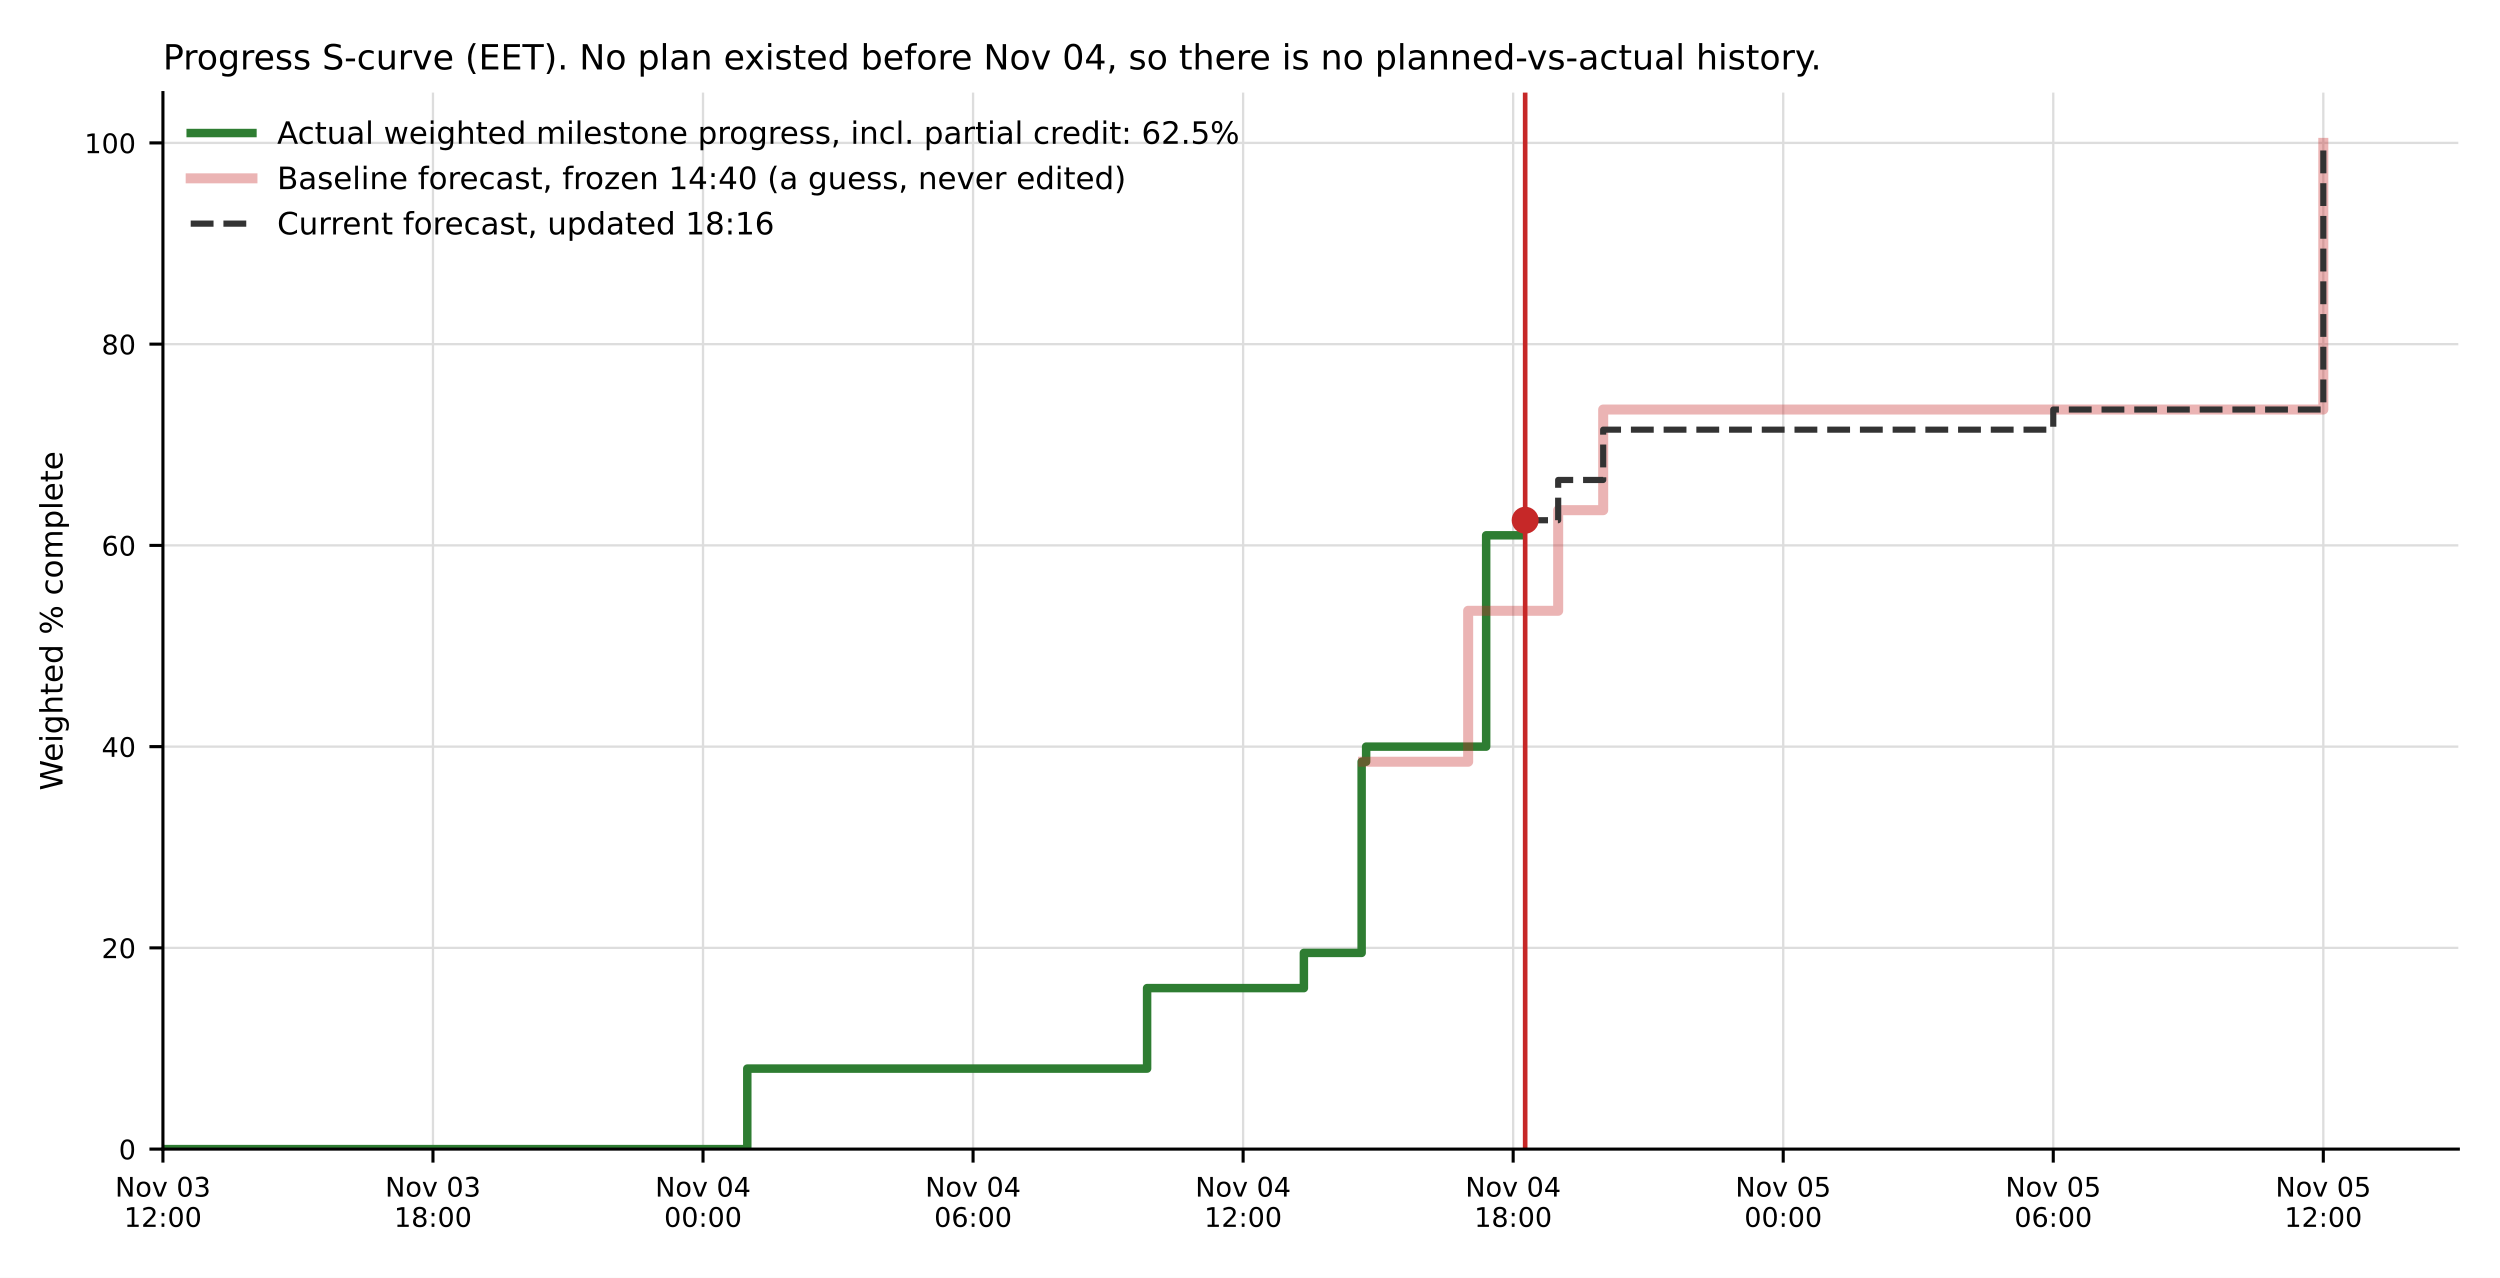
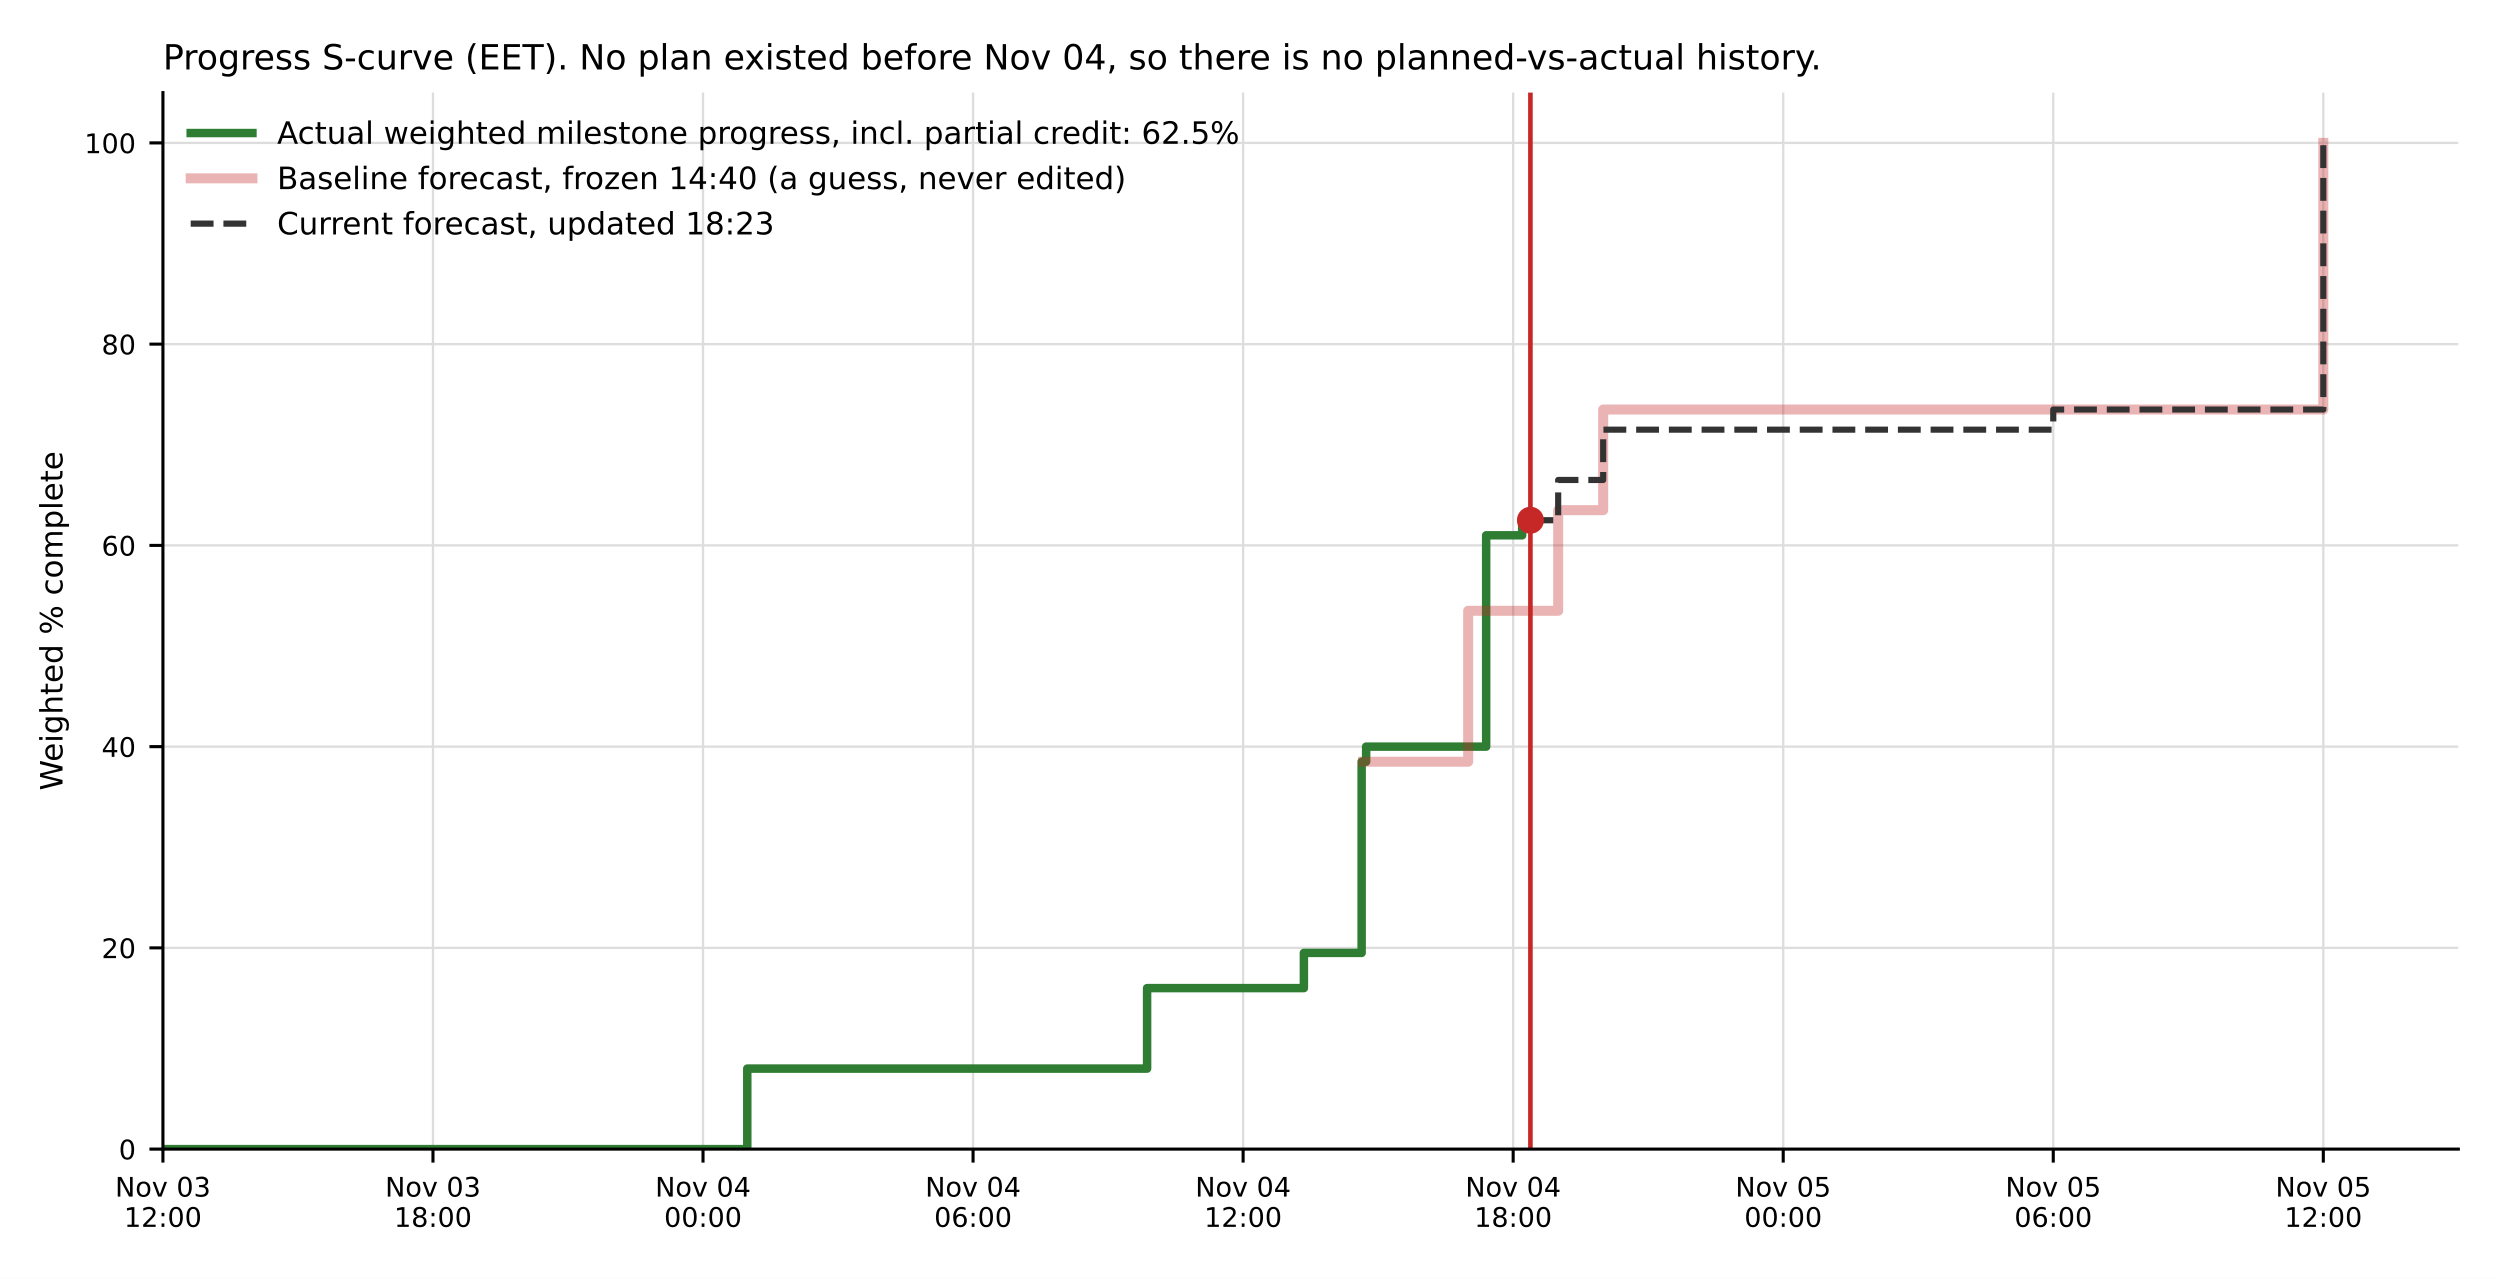
<svg xmlns="http://www.w3.org/2000/svg" xmlns:xlink="http://www.w3.org/1999/xlink" width="648pt" height="331.2pt" viewBox="0 0 648 331.2" version="1.1">
  <defs>
    <style type="text/css">*{stroke-linejoin: round; stroke-linecap: butt}</style>
  </defs>
  <g id="figure_1">
    <g id="patch_1">
      <path d="M 0 331.2  L 648 331.2  L 648 0  L 0 0  z " style="fill: #ffffff" />
    </g>
    <g id="axes_1">
      <g id="patch_2">
        <path d="M 42.23 297.848  L 637.2 297.848  L 637.2 24  L 42.23 24  z " style="fill: #ffffff" />
      </g>
      <g id="matplotlib.axis_1">
        <g id="xtick_1">
          <g id="line2d_1">
-             <path d="M 42.23 297.848  L 42.23 24  " clip-path="url(#p42489b43e3)" style="fill: none; stroke: #dddddd; stroke-width: 0.6; stroke-linecap: square" />
+             <path d="M 42.23 297.848  L 42.23 24  " clip-path="url(#pbb3fa59795)" style="fill: none; stroke: #dddddd; stroke-width: 0.6; stroke-linecap: square" />
          </g>
          <g id="line2d_2">
            <defs>
-               <path id="m73a1655e17" d="M 0 0  L 0 3.5  " style="stroke: #000000; stroke-width: 0.8" />
+               <path id="m3d7a621f87" d="M 0 0  L 0 3.5  " style="stroke: #000000; stroke-width: 0.8" />
            </defs>
            <g>
-               <use xlink:href="#m73a1655e17" x="42.23" y="297.848" style="stroke: #000000; stroke-width: 0.8" />
+               <use xlink:href="#m3d7a621f87" x="42.23" y="297.848" style="stroke: #000000; stroke-width: 0.8" />
            </g>
          </g>
          <g id="text_1">
            <text style="font-size: 7px; font-family: 'DejaVu Sans'" transform="translate(29.83234 310.1669)">Nov 03</text>
            <text style="font-size: 7px; font-family: 'DejaVu Sans'" transform="translate(32.14344 318.0054)">12:00</text>
          </g>
        </g>
        <g id="xtick_2">
          <g id="line2d_3">
-             <path d="M 112.226 297.848  L 112.226 24  " clip-path="url(#p42489b43e3)" style="fill: none; stroke: #dddddd; stroke-width: 0.6; stroke-linecap: square" />
+             <path d="M 112.226 297.848  L 112.226 24  " clip-path="url(#pbb3fa59795)" style="fill: none; stroke: #dddddd; stroke-width: 0.6; stroke-linecap: square" />
          </g>
          <g id="line2d_4">
            <g>
-               <use xlink:href="#m73a1655e17" x="112.226" y="297.848" style="stroke: #000000; stroke-width: 0.8" />
+               <use xlink:href="#m3d7a621f87" x="112.226" y="297.848" style="stroke: #000000; stroke-width: 0.8" />
            </g>
          </g>
          <g id="text_2">
            <text style="font-size: 7px; font-family: 'DejaVu Sans'" transform="translate(99.82881 310.1669)">Nov 03</text>
            <text style="font-size: 7px; font-family: 'DejaVu Sans'" transform="translate(102.1399 318.0054)">18:00</text>
          </g>
        </g>
        <g id="xtick_3">
          <g id="line2d_5">
-             <path d="M 182.223 297.848  L 182.223 24  " clip-path="url(#p42489b43e3)" style="fill: none; stroke: #dddddd; stroke-width: 0.6; stroke-linecap: square" />
+             <path d="M 182.223 297.848  L 182.223 24  " clip-path="url(#pbb3fa59795)" style="fill: none; stroke: #dddddd; stroke-width: 0.6; stroke-linecap: square" />
          </g>
          <g id="line2d_6">
            <g>
-               <use xlink:href="#m73a1655e17" x="182.223" y="297.848" style="stroke: #000000; stroke-width: 0.8" />
+               <use xlink:href="#m3d7a621f87" x="182.223" y="297.848" style="stroke: #000000; stroke-width: 0.8" />
            </g>
          </g>
          <g id="text_3">
            <text style="font-size: 7px; font-family: 'DejaVu Sans'" transform="translate(169.8253 310.1669)">Nov 04</text>
            <text style="font-size: 7px; font-family: 'DejaVu Sans'" transform="translate(172.1364 318.0054)">00:00</text>
          </g>
        </g>
        <g id="xtick_4">
          <g id="line2d_7">
-             <path d="M 252.219 297.848  L 252.219 24  " clip-path="url(#p42489b43e3)" style="fill: none; stroke: #dddddd; stroke-width: 0.6; stroke-linecap: square" />
+             <path d="M 252.219 297.848  L 252.219 24  " clip-path="url(#pbb3fa59795)" style="fill: none; stroke: #dddddd; stroke-width: 0.6; stroke-linecap: square" />
          </g>
          <g id="line2d_8">
            <g>
-               <use xlink:href="#m73a1655e17" x="252.219" y="297.848" style="stroke: #000000; stroke-width: 0.8" />
+               <use xlink:href="#m3d7a621f87" x="252.219" y="297.848" style="stroke: #000000; stroke-width: 0.8" />
            </g>
          </g>
          <g id="text_4">
            <text style="font-size: 7px; font-family: 'DejaVu Sans'" transform="translate(239.8218 310.1669)">Nov 04</text>
            <text style="font-size: 7px; font-family: 'DejaVu Sans'" transform="translate(242.1328 318.0054)">06:00</text>
          </g>
        </g>
        <g id="xtick_5">
          <g id="line2d_9">
-             <path d="M 322.216 297.848  L 322.216 24  " clip-path="url(#p42489b43e3)" style="fill: none; stroke: #dddddd; stroke-width: 0.6; stroke-linecap: square" />
+             <path d="M 322.216 297.848  L 322.216 24  " clip-path="url(#pbb3fa59795)" style="fill: none; stroke: #dddddd; stroke-width: 0.6; stroke-linecap: square" />
          </g>
          <g id="line2d_10">
            <g>
-               <use xlink:href="#m73a1655e17" x="322.216" y="297.848" style="stroke: #000000; stroke-width: 0.8" />
+               <use xlink:href="#m3d7a621f87" x="322.216" y="297.848" style="stroke: #000000; stroke-width: 0.8" />
            </g>
          </g>
          <g id="text_5">
            <text style="font-size: 7px; font-family: 'DejaVu Sans'" transform="translate(309.8182 310.1669)">Nov 04</text>
            <text style="font-size: 7px; font-family: 'DejaVu Sans'" transform="translate(312.1293 318.0054)">12:00</text>
          </g>
        </g>
        <g id="xtick_6">
          <g id="line2d_11">
-             <path d="M 392.212 297.848  L 392.212 24  " clip-path="url(#p42489b43e3)" style="fill: none; stroke: #dddddd; stroke-width: 0.6; stroke-linecap: square" />
+             <path d="M 392.212 297.848  L 392.212 24  " clip-path="url(#pbb3fa59795)" style="fill: none; stroke: #dddddd; stroke-width: 0.6; stroke-linecap: square" />
          </g>
          <g id="line2d_12">
            <g>
-               <use xlink:href="#m73a1655e17" x="392.212" y="297.848" style="stroke: #000000; stroke-width: 0.8" />
+               <use xlink:href="#m3d7a621f87" x="392.212" y="297.848" style="stroke: #000000; stroke-width: 0.8" />
            </g>
          </g>
          <g id="text_6">
            <text style="font-size: 7px; font-family: 'DejaVu Sans'" transform="translate(379.8147 310.1669)">Nov 04</text>
            <text style="font-size: 7px; font-family: 'DejaVu Sans'" transform="translate(382.1258 318.0054)">18:00</text>
          </g>
        </g>
        <g id="xtick_7">
          <g id="line2d_13">
-             <path d="M 462.209 297.848  L 462.209 24  " clip-path="url(#p42489b43e3)" style="fill: none; stroke: #dddddd; stroke-width: 0.6; stroke-linecap: square" />
+             <path d="M 462.209 297.848  L 462.209 24  " clip-path="url(#pbb3fa59795)" style="fill: none; stroke: #dddddd; stroke-width: 0.6; stroke-linecap: square" />
          </g>
          <g id="line2d_14">
            <g>
-               <use xlink:href="#m73a1655e17" x="462.209" y="297.848" style="stroke: #000000; stroke-width: 0.8" />
+               <use xlink:href="#m3d7a621f87" x="462.209" y="297.848" style="stroke: #000000; stroke-width: 0.8" />
            </g>
          </g>
          <g id="text_7">
            <text style="font-size: 7px; font-family: 'DejaVu Sans'" transform="translate(449.8112 310.1669)">Nov 05</text>
            <text style="font-size: 7px; font-family: 'DejaVu Sans'" transform="translate(452.1223 318.0054)">00:00</text>
          </g>
        </g>
        <g id="xtick_8">
          <g id="line2d_15">
-             <path d="M 532.205 297.848  L 532.205 24  " clip-path="url(#p42489b43e3)" style="fill: none; stroke: #dddddd; stroke-width: 0.6; stroke-linecap: square" />
+             <path d="M 532.205 297.848  L 532.205 24  " clip-path="url(#pbb3fa59795)" style="fill: none; stroke: #dddddd; stroke-width: 0.6; stroke-linecap: square" />
          </g>
          <g id="line2d_16">
            <g>
-               <use xlink:href="#m73a1655e17" x="532.205" y="297.848" style="stroke: #000000; stroke-width: 0.8" />
+               <use xlink:href="#m3d7a621f87" x="532.205" y="297.848" style="stroke: #000000; stroke-width: 0.8" />
            </g>
          </g>
          <g id="text_8">
            <text style="font-size: 7px; font-family: 'DejaVu Sans'" transform="translate(519.8076 310.1669)">Nov 05</text>
            <text style="font-size: 7px; font-family: 'DejaVu Sans'" transform="translate(522.1187 318.0054)">06:00</text>
          </g>
        </g>
        <g id="xtick_9">
          <g id="line2d_17">
-             <path d="M 602.202 297.848  L 602.202 24  " clip-path="url(#p42489b43e3)" style="fill: none; stroke: #dddddd; stroke-width: 0.6; stroke-linecap: square" />
+             <path d="M 602.202 297.848  L 602.202 24  " clip-path="url(#pbb3fa59795)" style="fill: none; stroke: #dddddd; stroke-width: 0.6; stroke-linecap: square" />
          </g>
          <g id="line2d_18">
            <g>
-               <use xlink:href="#m73a1655e17" x="602.202" y="297.848" style="stroke: #000000; stroke-width: 0.8" />
+               <use xlink:href="#m3d7a621f87" x="602.202" y="297.848" style="stroke: #000000; stroke-width: 0.8" />
            </g>
          </g>
          <g id="text_9">
            <text style="font-size: 7px; font-family: 'DejaVu Sans'" transform="translate(589.8041 310.1669)">Nov 05</text>
            <text style="font-size: 7px; font-family: 'DejaVu Sans'" transform="translate(592.1152 318.0054)">12:00</text>
          </g>
        </g>
      </g>
      <g id="matplotlib.axis_2">
        <g id="ytick_1">
          <g id="line2d_19">
-             <path d="M 42.23 297.848  L 637.2 297.848  " clip-path="url(#p42489b43e3)" style="fill: none; stroke: #dddddd; stroke-width: 0.6; stroke-linecap: square" />
+             <path d="M 42.23 297.848  L 637.2 297.848  " clip-path="url(#pbb3fa59795)" style="fill: none; stroke: #dddddd; stroke-width: 0.6; stroke-linecap: square" />
          </g>
          <g id="line2d_20">
            <defs>
-               <path id="m6de71a5416" d="M 0 0  L -3.5 0  " style="stroke: #000000; stroke-width: 0.8" />
+               <path id="m1117ba760c" d="M 0 0  L -3.5 0  " style="stroke: #000000; stroke-width: 0.8" />
            </defs>
            <g>
-               <use xlink:href="#m6de71a5416" x="42.23" y="297.848" style="stroke: #000000; stroke-width: 0.8" />
+               <use xlink:href="#m1117ba760c" x="42.23" y="297.848" style="stroke: #000000; stroke-width: 0.8" />
            </g>
          </g>
          <g id="text_10">
            <text style="font-size: 7px; font-family: 'DejaVu Sans'; text-anchor: end" x="35.23" y="300.507" transform="rotate(-0 35.23 300.5075)">0</text>
          </g>
        </g>
        <g id="ytick_2">
          <g id="line2d_21">
-             <path d="M 42.23 245.686  L 637.2 245.686  " clip-path="url(#p42489b43e3)" style="fill: none; stroke: #dddddd; stroke-width: 0.6; stroke-linecap: square" />
+             <path d="M 42.23 245.686  L 637.2 245.686  " clip-path="url(#pbb3fa59795)" style="fill: none; stroke: #dddddd; stroke-width: 0.6; stroke-linecap: square" />
          </g>
          <g id="line2d_22">
            <g>
-               <use xlink:href="#m6de71a5416" x="42.23" y="245.686" style="stroke: #000000; stroke-width: 0.8" />
+               <use xlink:href="#m1117ba760c" x="42.23" y="245.686" style="stroke: #000000; stroke-width: 0.8" />
            </g>
          </g>
          <g id="text_11">
            <text style="font-size: 7px; font-family: 'DejaVu Sans'; text-anchor: end" x="35.23" y="248.346" transform="rotate(-0 35.23 248.3459)">20</text>
          </g>
        </g>
        <g id="ytick_3">
          <g id="line2d_23">
-             <path d="M 42.23 193.525  L 637.2 193.525  " clip-path="url(#p42489b43e3)" style="fill: none; stroke: #dddddd; stroke-width: 0.6; stroke-linecap: square" />
+             <path d="M 42.23 193.525  L 637.2 193.525  " clip-path="url(#pbb3fa59795)" style="fill: none; stroke: #dddddd; stroke-width: 0.6; stroke-linecap: square" />
          </g>
          <g id="line2d_24">
            <g>
-               <use xlink:href="#m6de71a5416" x="42.23" y="193.525" style="stroke: #000000; stroke-width: 0.8" />
+               <use xlink:href="#m1117ba760c" x="42.23" y="193.525" style="stroke: #000000; stroke-width: 0.8" />
            </g>
          </g>
          <g id="text_12">
            <text style="font-size: 7px; font-family: 'DejaVu Sans'; text-anchor: end" x="35.23" y="196.184" transform="rotate(-0 35.23 196.1844)">40</text>
          </g>
        </g>
        <g id="ytick_4">
          <g id="line2d_25">
-             <path d="M 42.23 141.363  L 637.2 141.363  " clip-path="url(#p42489b43e3)" style="fill: none; stroke: #dddddd; stroke-width: 0.6; stroke-linecap: square" />
+             <path d="M 42.23 141.363  L 637.2 141.363  " clip-path="url(#pbb3fa59795)" style="fill: none; stroke: #dddddd; stroke-width: 0.6; stroke-linecap: square" />
          </g>
          <g id="line2d_26">
            <g>
-               <use xlink:href="#m6de71a5416" x="42.23" y="141.363" style="stroke: #000000; stroke-width: 0.8" />
+               <use xlink:href="#m1117ba760c" x="42.23" y="141.363" style="stroke: #000000; stroke-width: 0.8" />
            </g>
          </g>
          <g id="text_13">
            <text style="font-size: 7px; font-family: 'DejaVu Sans'; text-anchor: end" x="35.23" y="144.023" transform="rotate(-0 35.23 144.0229)">60</text>
          </g>
        </g>
        <g id="ytick_5">
          <g id="line2d_27">
-             <path d="M 42.23 89.202  L 637.2 89.202  " clip-path="url(#p42489b43e3)" style="fill: none; stroke: #dddddd; stroke-width: 0.6; stroke-linecap: square" />
+             <path d="M 42.23 89.202  L 637.2 89.202  " clip-path="url(#pbb3fa59795)" style="fill: none; stroke: #dddddd; stroke-width: 0.6; stroke-linecap: square" />
          </g>
          <g id="line2d_28">
            <g>
-               <use xlink:href="#m6de71a5416" x="42.23" y="89.202" style="stroke: #000000; stroke-width: 0.8" />
+               <use xlink:href="#m1117ba760c" x="42.23" y="89.202" style="stroke: #000000; stroke-width: 0.8" />
            </g>
          </g>
          <g id="text_14">
            <text style="font-size: 7px; font-family: 'DejaVu Sans'; text-anchor: end" x="35.23" y="91.861" transform="rotate(-0 35.23 91.86136)">80</text>
          </g>
        </g>
        <g id="ytick_6">
          <g id="line2d_29">
-             <path d="M 42.23 37.04  L 637.2 37.04  " clip-path="url(#p42489b43e3)" style="fill: none; stroke: #dddddd; stroke-width: 0.6; stroke-linecap: square" />
+             <path d="M 42.23 37.04  L 637.2 37.04  " clip-path="url(#pbb3fa59795)" style="fill: none; stroke: #dddddd; stroke-width: 0.6; stroke-linecap: square" />
          </g>
          <g id="line2d_30">
            <g>
-               <use xlink:href="#m6de71a5416" x="42.23" y="37.04" style="stroke: #000000; stroke-width: 0.8" />
+               <use xlink:href="#m1117ba760c" x="42.23" y="37.04" style="stroke: #000000; stroke-width: 0.8" />
            </g>
          </g>
          <g id="text_15">
            <text style="font-size: 7px; font-family: 'DejaVu Sans'; text-anchor: end" x="35.23" y="39.7" transform="rotate(-0 35.23 39.69983)">100</text>
          </g>
        </g>
        <g id="text_16">
          <text style="font-size: 8px; font-family: 'DejaVu Sans'; text-anchor: middle" x="16.205" y="160.924" transform="rotate(-90 16.205 160.924)">Weighted % complete</text>
        </g>
      </g>
      <g id="line2d_31">
-         <path d="M 42.23 297.848  L 193.695 297.848  L 193.695 276.983  L 297.328 276.983  L 297.328 256.119  L 337.965 256.119  L 337.965 246.991  L 352.937 246.991  L 352.937 236.558  L 352.937 236.558  L 352.937 197.437  L 354.103 197.437  L 354.103 193.525  L 385.213 193.525  L 385.213 177.876  L 385.213 177.876  L 385.213 138.755  L 394.546 138.755  L 394.546 134.843  L 395.323 134.843  " clip-path="url(#p42489b43e3)" style="fill: none; stroke: #2e7d32; stroke-width: 2.2; stroke-linecap: square" />
+         <path d="M 42.23 297.848  L 193.695 297.848  L 193.695 276.983  L 297.328 276.983  L 297.328 256.119  L 337.965 256.119  L 337.965 246.991  L 352.937 246.991  L 352.937 236.558  L 352.937 236.558  L 352.937 197.437  L 354.103 197.437  L 354.103 193.525  L 385.213 193.525  L 385.213 177.876  L 385.213 177.876  L 385.213 138.755  L 394.546 138.755  L 394.546 134.843  L 396.684 134.843  " clip-path="url(#pbb3fa59795)" style="fill: none; stroke: #2e7d32; stroke-width: 2.2; stroke-linecap: square" />
      </g>
      <g id="line2d_32">
-         <path d="M 353.325 197.437  L 380.546 197.437  L 380.546 158.316  L 403.878 158.316  L 403.878 147.884  L 403.878 147.884  L 403.878 132.235  L 415.545 132.235  L 415.545 119.195  L 415.545 119.195  L 415.545 106.154  L 602.202 106.154  L 602.202 97.026  L 602.202 97.026  L 602.202 37.04  " clip-path="url(#p42489b43e3)" style="fill: none; stroke: #c62828; stroke-opacity: 0.35; stroke-width: 2.6; stroke-linecap: square" />
+         <path d="M 353.325 197.437  L 380.546 197.437  L 380.546 158.316  L 403.878 158.316  L 403.878 147.884  L 403.878 147.884  L 403.878 132.235  L 415.545 132.235  L 415.545 119.195  L 415.545 119.195  L 415.545 106.154  L 602.202 106.154  L 602.202 97.026  L 602.202 97.026  L 602.202 37.04  " clip-path="url(#pbb3fa59795)" style="fill: none; stroke: #c62828; stroke-opacity: 0.35; stroke-width: 2.6; stroke-linecap: square" />
      </g>
      <g id="line2d_33">
-         <path d="M 395.323 134.843  L 403.878 134.843  L 403.878 124.411  L 415.545 124.411  L 415.545 111.371  L 532.205 111.371  L 532.205 106.154  L 602.202 106.154  L 602.202 97.026  L 602.202 97.026  L 602.202 37.04  " clip-path="url(#p42489b43e3)" style="fill: none; stroke-dasharray: 5.92,2.56; stroke-dashoffset: 0; stroke: #333333; stroke-width: 1.6" />
+         <path d="M 396.684 134.843  L 403.878 134.843  L 403.878 124.411  L 415.545 124.411  L 415.545 111.371  L 532.205 111.371  L 532.205 106.154  L 602.202 106.154  L 602.202 97.026  L 602.202 97.026  L 602.202 37.04  " clip-path="url(#pbb3fa59795)" style="fill: none; stroke-dasharray: 5.92,2.56; stroke-dashoffset: 0; stroke: #333333; stroke-width: 1.6" />
      </g>
      <g id="line2d_34">
-         <path d="M 395.323 297.848  L 395.323 24  " clip-path="url(#p42489b43e3)" style="fill: none; stroke: #c62828; stroke-width: 1.2; stroke-linecap: square" />
+         <path d="M 396.684 297.848  L 396.684 24  " clip-path="url(#pbb3fa59795)" style="fill: none; stroke: #c62828; stroke-width: 1.2; stroke-linecap: square" />
      </g>
      <g id="patch_3">
        <path d="M 42.23 297.848  L 42.23 24  " style="fill: none; stroke: #000000; stroke-width: 0.8; stroke-linejoin: miter; stroke-linecap: square" />
      </g>
      <g id="patch_4">
        <path d="M 42.23 297.848  L 637.2 297.848  " style="fill: none; stroke: #000000; stroke-width: 0.8; stroke-linejoin: miter; stroke-linecap: square" />
      </g>
      <g id="text_17">
        <text style="font-size: 9px; font-family: 'DejaVu Sans'; text-anchor: start" x="42.23" y="18" transform="rotate(-0 42.23 18)">Progress S-curve (EET). No plan existed before Nov 04, so there is no planned-vs-actual history.</text>
      </g>
      <g id="PathCollection_1">
        <defs>
-           <path id="mde3d0b9408" d="M 0 3  C 0.796 3 1.559 2.684 2.121 2.121  C 2.684 1.559 3 0.796 3 0  C 3 -0.796 2.684 -1.559 2.121 -2.121  C 1.559 -2.684 0.796 -3 0 -3  C -0.796 -3 -1.559 -2.684 -2.121 -2.121  C -2.684 -1.559 -3 -0.796 -3 0  C -3 0.796 -2.684 1.559 -2.121 2.121  C -1.559 2.684 -0.796 3 0 3  z " style="stroke: #c62828" />
+           <path id="m5dcdd87304" d="M 0 3  C 0.796 3 1.559 2.684 2.121 2.121  C 2.684 1.559 3 0.796 3 0  C 3 -0.796 2.684 -1.559 2.121 -2.121  C 1.559 -2.684 0.796 -3 0 -3  C -0.796 -3 -1.559 -2.684 -2.121 -2.121  C -2.684 -1.559 -3 -0.796 -3 0  C -3 0.796 -2.684 1.559 -2.121 2.121  C -1.559 2.684 -0.796 3 0 3  z " style="stroke: #c62828" />
        </defs>
-         <g clip-path="url(#p42489b43e3)">
-           <use xlink:href="#mde3d0b9408" x="395.323" y="134.843" style="fill: #c62828; stroke: #c62828" />
+         <g clip-path="url(#pbb3fa59795)">
+           <use xlink:href="#m5dcdd87304" x="396.684" y="134.843" style="fill: #c62828; stroke: #c62828" />
        </g>
      </g>
      <g id="legend_1">
        <g id="line2d_35">
          <path d="M 49.43 34.479  L 57.43 34.479  L 65.43 34.479  " style="fill: none; stroke: #2e7d32; stroke-width: 2.2; stroke-linecap: square" />
        </g>
        <g id="text_18">
          <text style="font-size: 8px; font-family: 'DejaVu Sans'; text-anchor: start" x="71.83" y="37.279" transform="rotate(-0 71.83 37.27875)">Actual weighted milestone progress, incl. partial credit: 62.5%</text>
        </g>
        <g id="line2d_36">
          <path d="M 49.43 46.221  L 57.43 46.221  L 65.43 46.221  " style="fill: none; stroke: #c62828; stroke-opacity: 0.35; stroke-width: 2.6; stroke-linecap: square" />
        </g>
        <g id="text_19">
          <text style="font-size: 8px; font-family: 'DejaVu Sans'; text-anchor: start" x="71.83" y="49.021" transform="rotate(-0 71.83 49.02125)">Baseline forecast, frozen 14:40 (a guess, never edited)</text>
        </g>
        <g id="line2d_37">
          <path d="M 49.43 57.964  L 57.43 57.964  L 65.43 57.964  " style="fill: none; stroke-dasharray: 5.92,2.56; stroke-dashoffset: 0; stroke: #333333; stroke-width: 1.6" />
        </g>
        <g id="text_20">
-           <text style="font-size: 8px; font-family: 'DejaVu Sans'; text-anchor: start" x="71.83" y="60.764" transform="rotate(-0 71.83 60.76375)">Current forecast, updated 18:16</text>
+           <text style="font-size: 8px; font-family: 'DejaVu Sans'; text-anchor: start" x="71.83" y="60.764" transform="rotate(-0 71.83 60.76375)">Current forecast, updated 18:23</text>
        </g>
      </g>
    </g>
  </g>
  <defs>
-     <clipPath id="p42489b43e3">
+     <clipPath id="pbb3fa59795">
      <rect x="42.23" y="24" width="594.97" height="273.848" />
    </clipPath>
  </defs>
</svg>
